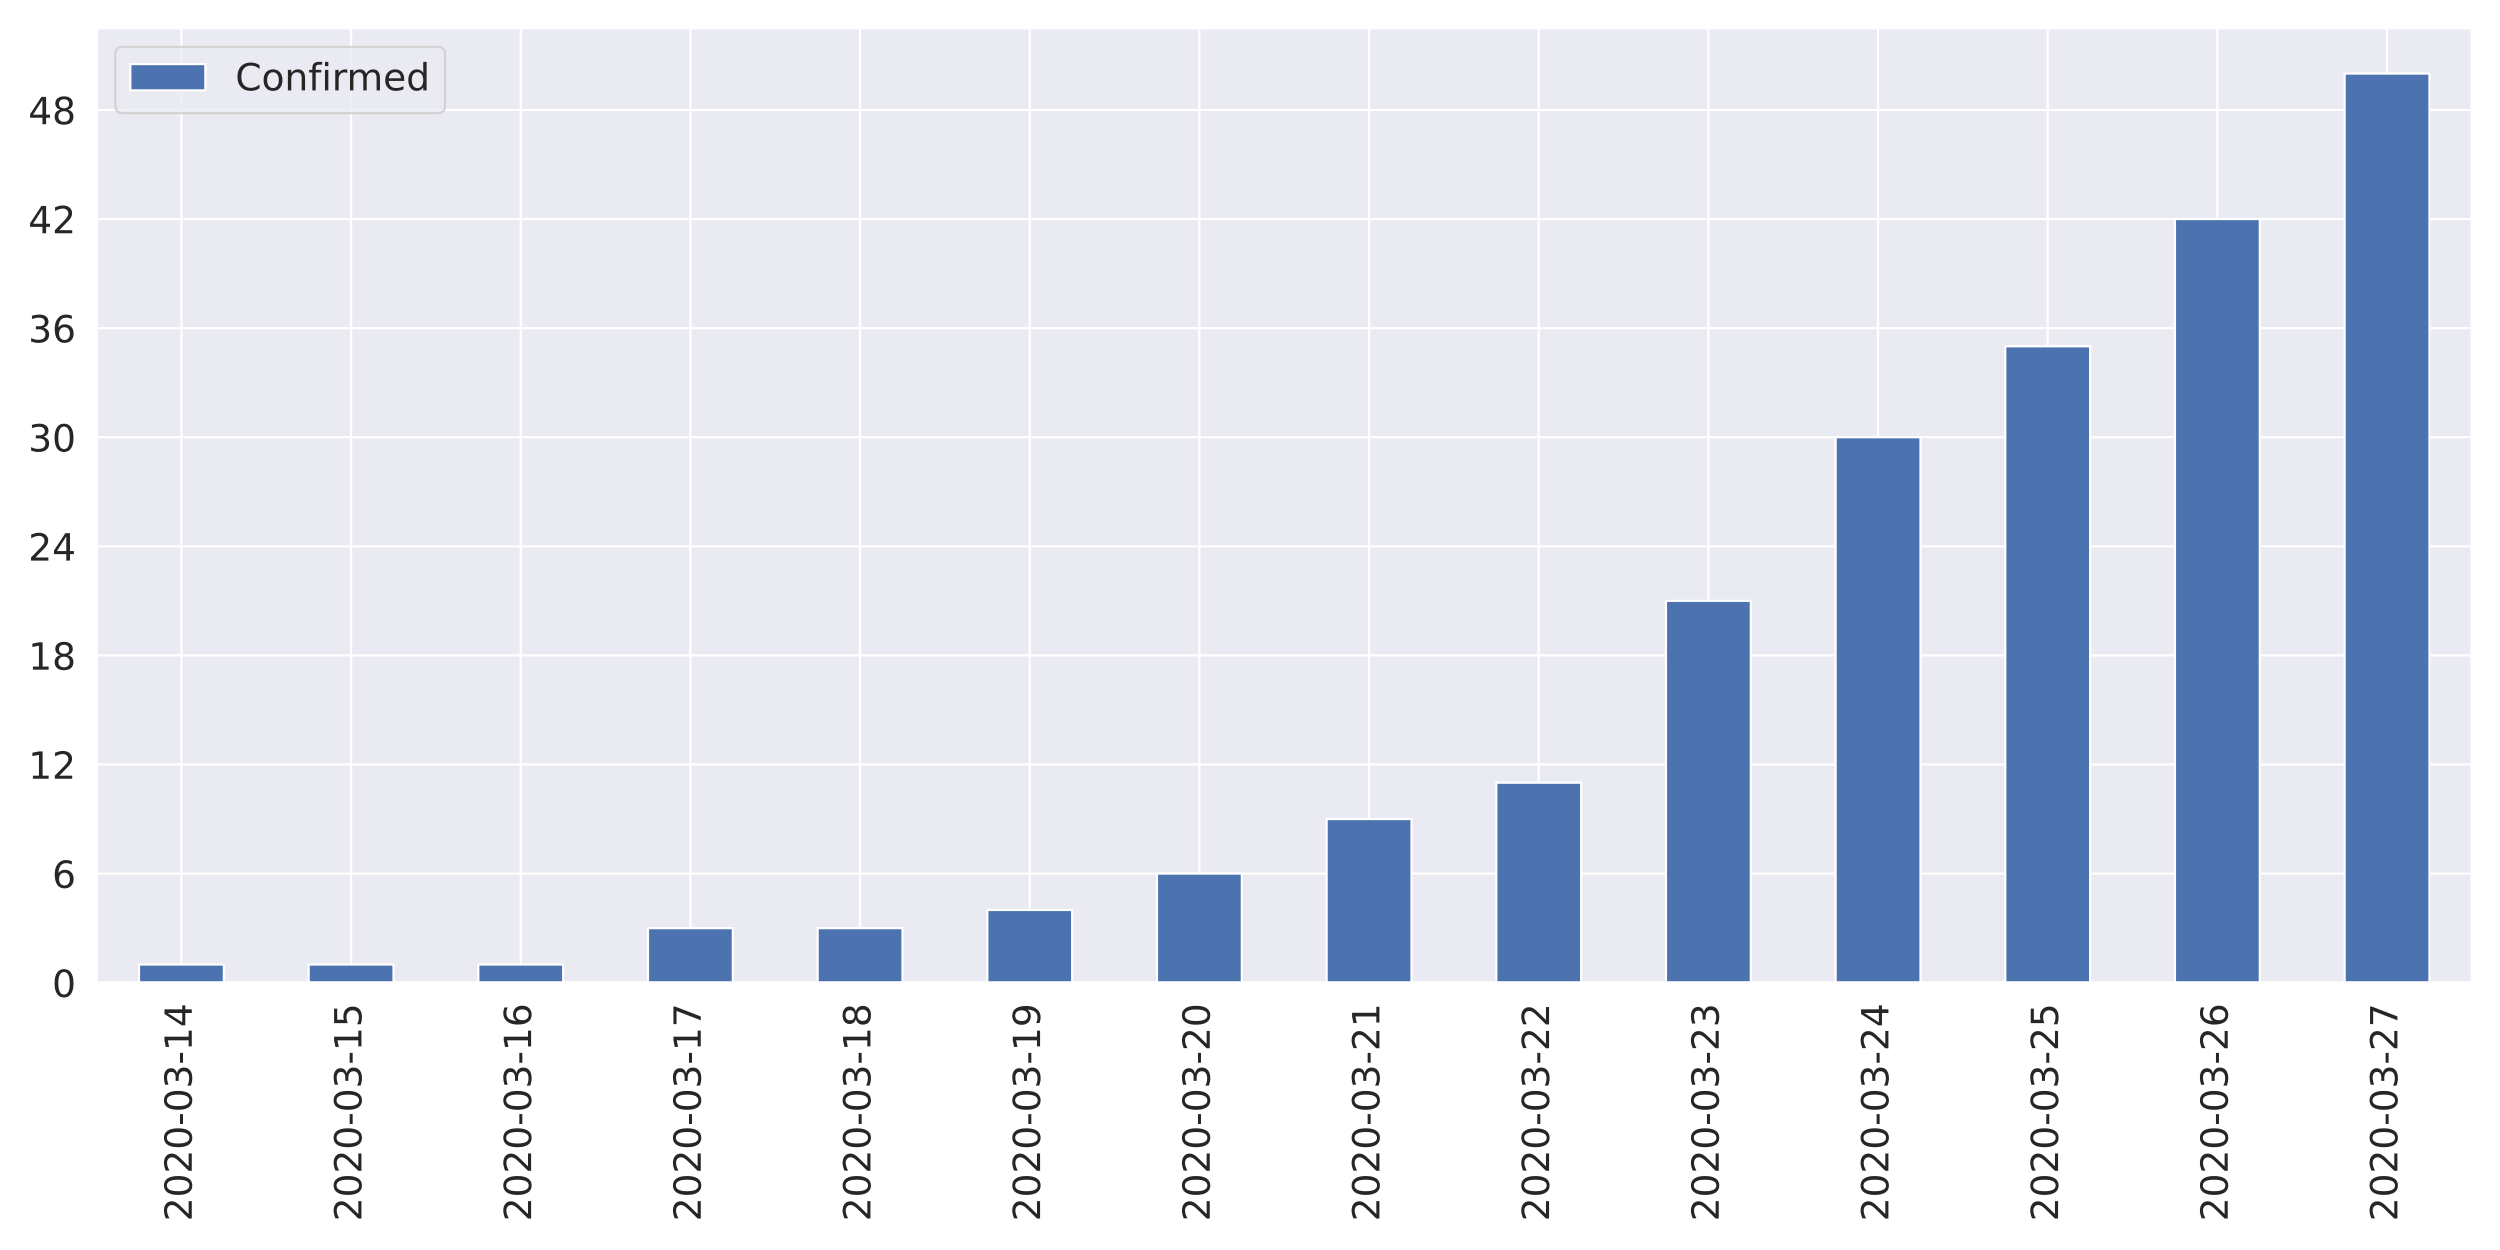
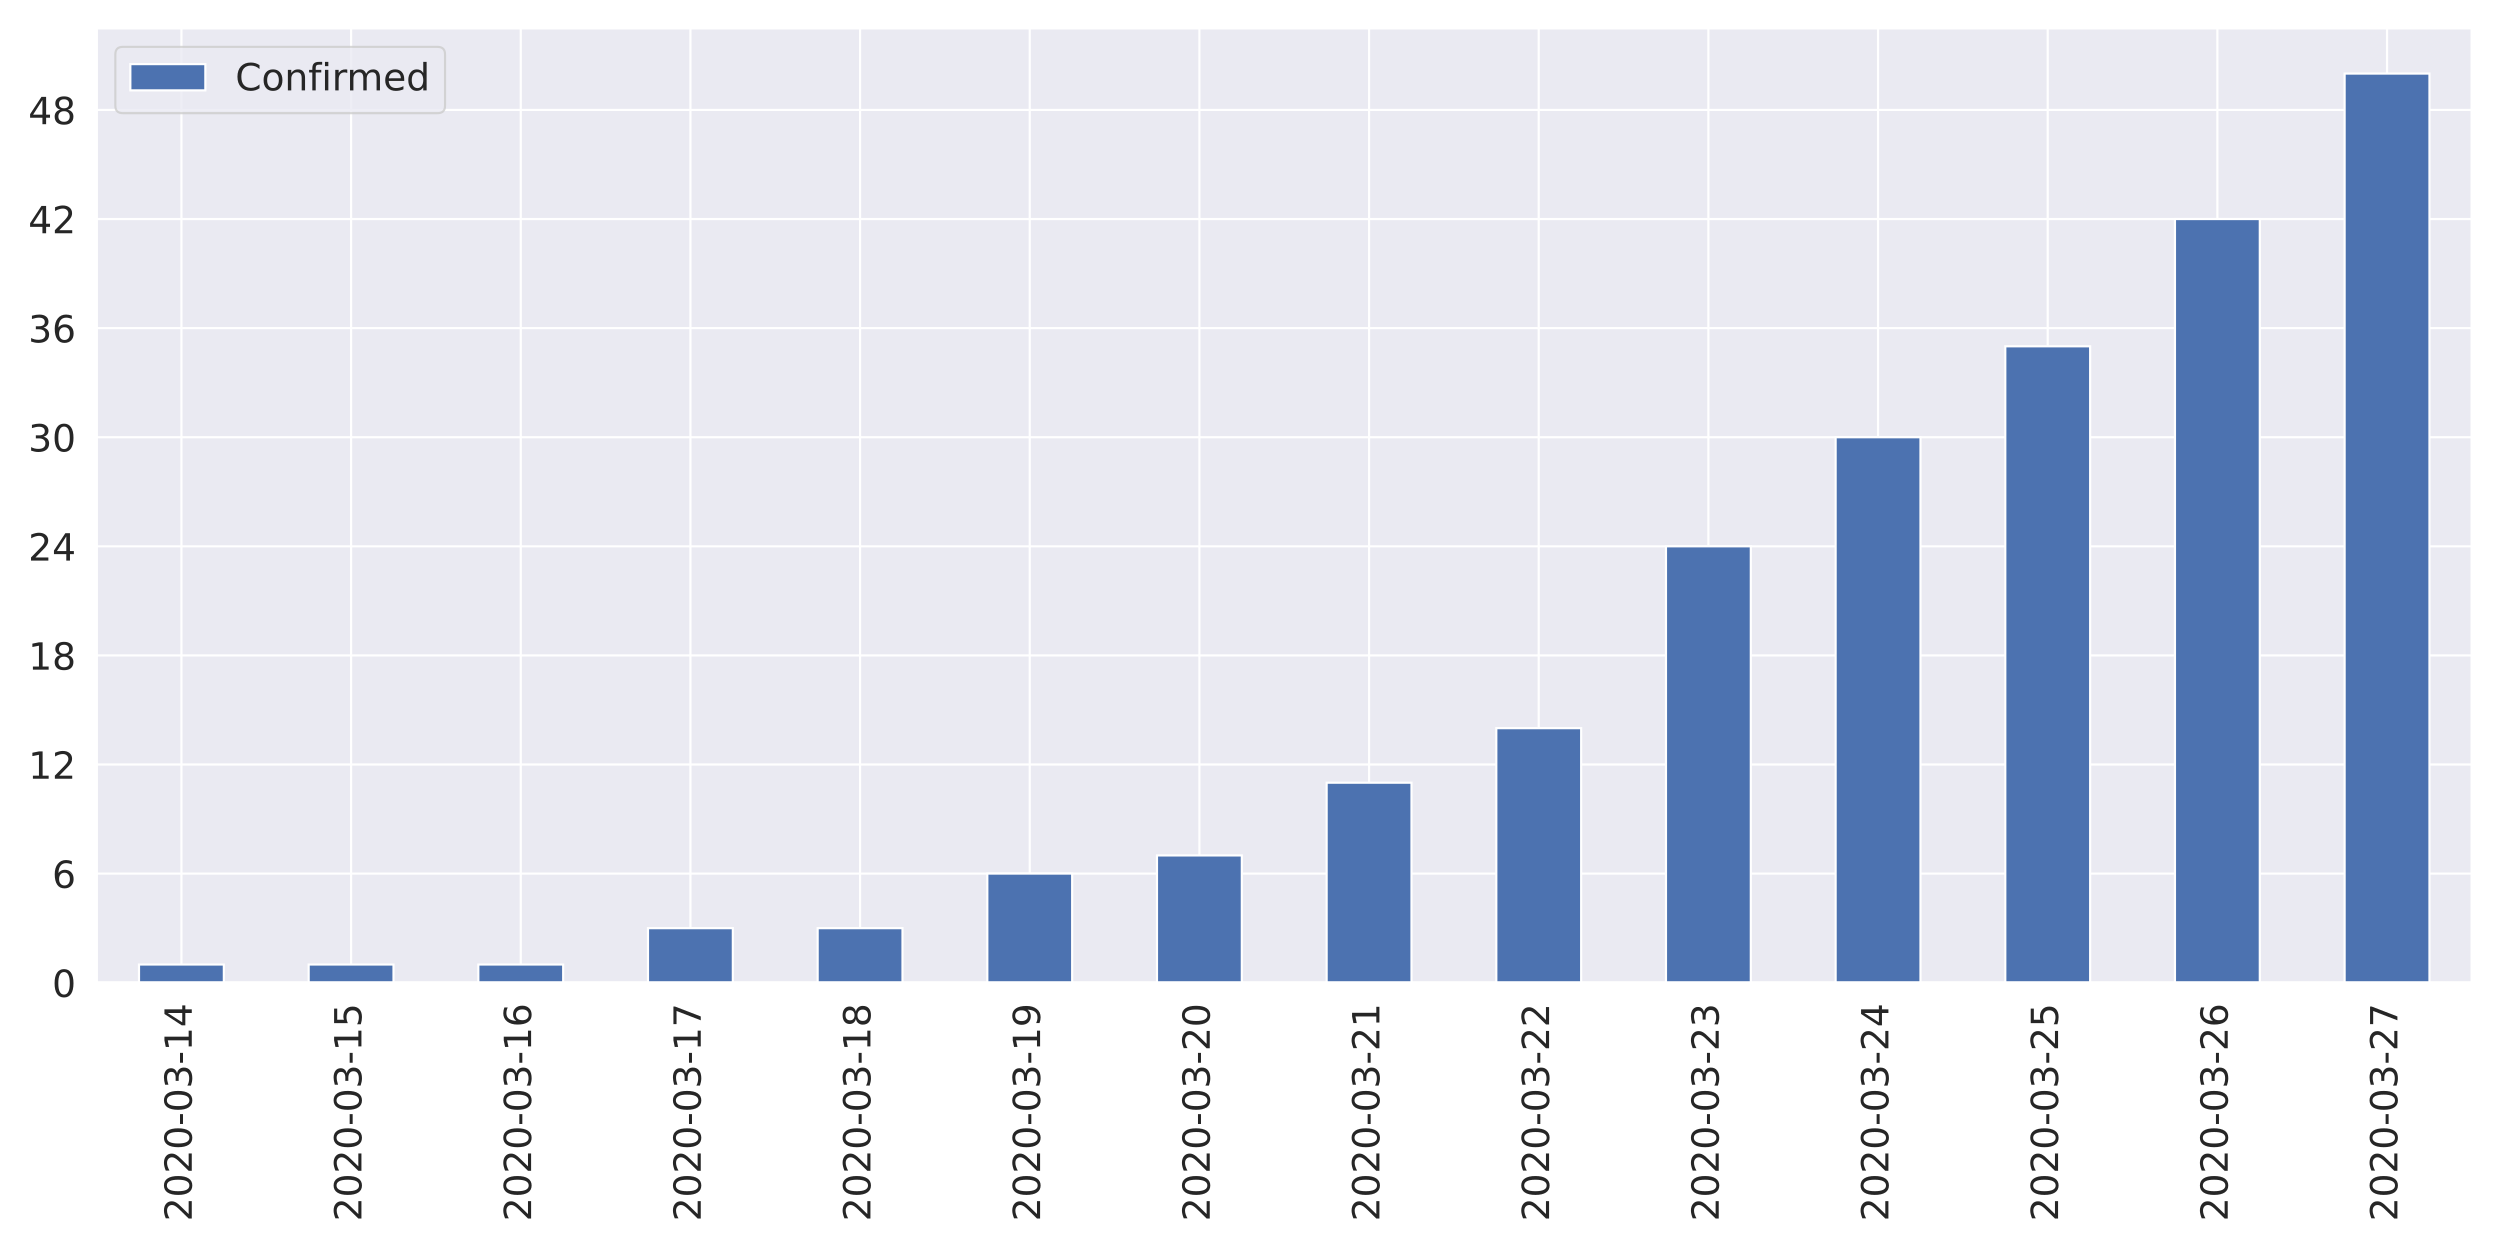
<svg xmlns="http://www.w3.org/2000/svg" xmlns:xlink="http://www.w3.org/1999/xlink" height="576pt" version="1.1" viewBox="0 0 1152 576" width="1152pt">
  <defs>
    <style type="text/css">
*{stroke-linecap:butt;stroke-linejoin:round;}
  </style>
  </defs>
  <g id="figure_1">
    <g id="patch_1">
      <path d="M 0 576  L 1152 576  L 1152 0  L 0 0  z " style="fill:#ffffff;" />
    </g>
    <g id="axes_1">
      <g id="patch_2">
        <path d="M 44.51 452.83  L 1139.04 452.83  L 1139.04 12.96  L 44.51 12.96  z " style="fill:#eaeaf2;" />
      </g>
      <g id="matplotlib.axis_1">
        <g id="xtick_1">
          <g id="line2d_1">
            <path clip-path="url(#p0f785cb7fe)" d="M 83.6 452.83  L 83.6 12.96  " style="fill:none;stroke:#ffffff;stroke-linecap:round;" />
          </g>
          <g id="text_1">
            <defs>
              <path d="M 19.188 8.297  L 53.609 8.297  L 53.609 0  L 7.328 0  L 7.328 8.297  Q 12.938 14.109 22.625 23.891  Q 32.328 33.688 34.812 36.531  Q 39.547 41.844 41.422 45.531  Q 43.312 49.219 43.312 52.781  Q 43.312 58.594 39.234 62.25  Q 35.156 65.922 28.609 65.922  Q 23.969 65.922 18.812 64.312  Q 13.672 62.703 7.812 59.422  L 7.812 69.391  Q 13.766 71.781 18.938 73  Q 24.125 74.219 28.422 74.219  Q 39.75 74.219 46.484 68.547  Q 53.219 62.891 53.219 53.422  Q 53.219 48.922 51.531 44.891  Q 49.859 40.875 45.406 35.406  Q 44.188 33.984 37.641 27.219  Q 31.109 20.453 19.188 8.297  z " id="DejaVuSans-50" />
              <path d="M 31.781 66.406  Q 24.172 66.406 20.328 58.906  Q 16.5 51.422 16.5 36.375  Q 16.5 21.391 20.328 13.891  Q 24.172 6.391 31.781 6.391  Q 39.453 6.391 43.281 13.891  Q 47.125 21.391 47.125 36.375  Q 47.125 51.422 43.281 58.906  Q 39.453 66.406 31.781 66.406  z M 31.781 74.219  Q 44.047 74.219 50.516 64.516  Q 56.984 54.828 56.984 36.375  Q 56.984 17.969 50.516 8.266  Q 44.047 -1.422 31.781 -1.422  Q 19.531 -1.422 13.062 8.266  Q 6.594 17.969 6.594 36.375  Q 6.594 54.828 13.062 64.516  Q 19.531 74.219 31.781 74.219  z " id="DejaVuSans-48" />
              <path d="M 4.891 31.391  L 31.203 31.391  L 31.203 23.391  L 4.891 23.391  z " id="DejaVuSans-45" />
              <path d="M 40.578 39.312  Q 47.656 37.797 51.625 33  Q 55.609 28.219 55.609 21.188  Q 55.609 10.406 48.188 4.484  Q 40.766 -1.422 27.094 -1.422  Q 22.516 -1.422 17.656 -0.516  Q 12.797 0.391 7.625 2.203  L 7.625 11.719  Q 11.719 9.328 16.594 8.109  Q 21.484 6.891 26.812 6.891  Q 36.078 6.891 40.938 10.547  Q 45.797 14.203 45.797 21.188  Q 45.797 27.641 41.281 31.266  Q 36.766 34.906 28.719 34.906  L 20.219 34.906  L 20.219 43.016  L 29.109 43.016  Q 36.375 43.016 40.234 45.922  Q 44.094 48.828 44.094 54.297  Q 44.094 59.906 40.109 62.906  Q 36.141 65.922 28.719 65.922  Q 24.656 65.922 20.016 65.031  Q 15.375 64.156 9.812 62.312  L 9.812 71.094  Q 15.438 72.656 20.344 73.438  Q 25.25 74.219 29.594 74.219  Q 40.828 74.219 47.359 69.109  Q 53.906 64.016 53.906 55.328  Q 53.906 49.266 50.438 45.094  Q 46.969 40.922 40.578 39.312  z " id="DejaVuSans-51" />
              <path d="M 12.406 8.297  L 28.516 8.297  L 28.516 63.922  L 10.984 60.406  L 10.984 69.391  L 28.422 72.906  L 38.281 72.906  L 38.281 8.297  L 54.391 8.297  L 54.391 0  L 12.406 0  z " id="DejaVuSans-49" />
              <path d="M 37.797 64.312  L 12.891 25.391  L 37.797 25.391  z M 35.203 72.906  L 47.609 72.906  L 47.609 25.391  L 58.016 25.391  L 58.016 17.188  L 47.609 17.188  L 47.609 0  L 37.797 0  L 37.797 17.188  L 4.891 17.188  L 4.891 26.703  z " id="DejaVuSans-52" />
            </defs>
            <g style="fill:#262626;" transform="translate(88.36856 562.7538)rotate(-90)scale(0.1728 -0.1728)">
              <use xlink:href="#DejaVuSans-50" />
              <use x="63.623" xlink:href="#DejaVuSans-48" />
              <use x="127.246" xlink:href="#DejaVuSans-50" />
              <use x="190.869" xlink:href="#DejaVuSans-48" />
              <use x="254.492" xlink:href="#DejaVuSans-45" />
              <use x="290.576" xlink:href="#DejaVuSans-48" />
              <use x="354.199" xlink:href="#DejaVuSans-51" />
              <use x="417.822" xlink:href="#DejaVuSans-45" />
              <use x="453.906" xlink:href="#DejaVuSans-49" />
              <use x="517.529" xlink:href="#DejaVuSans-52" />
            </g>
          </g>
        </g>
        <g id="xtick_2">
          <g id="line2d_2">
            <path clip-path="url(#p0f785cb7fe)" d="M 161.781 452.83  L 161.781 12.96  " style="fill:none;stroke:#ffffff;stroke-linecap:round;" />
          </g>
          <g id="text_2">
            <defs>
              <path d="M 10.797 72.906  L 49.516 72.906  L 49.516 64.594  L 19.828 64.594  L 19.828 46.734  Q 21.969 47.469 24.109 47.828  Q 26.266 48.188 28.422 48.188  Q 40.625 48.188 47.75 41.5  Q 54.891 34.812 54.891 23.391  Q 54.891 11.625 47.562 5.094  Q 40.234 -1.422 26.906 -1.422  Q 22.312 -1.422 17.547 -0.641  Q 12.797 0.141 7.719 1.703  L 7.719 11.625  Q 12.109 9.234 16.797 8.062  Q 21.484 6.891 26.703 6.891  Q 35.156 6.891 40.078 11.328  Q 45.016 15.766 45.016 23.391  Q 45.016 31 40.078 35.438  Q 35.156 39.891 26.703 39.891  Q 22.75 39.891 18.812 39.016  Q 14.891 38.141 10.797 36.281  z " id="DejaVuSans-53" />
            </defs>
            <g style="fill:#262626;" transform="translate(166.5493 562.7538)rotate(-90)scale(0.1728 -0.1728)">
              <use xlink:href="#DejaVuSans-50" />
              <use x="63.623" xlink:href="#DejaVuSans-48" />
              <use x="127.246" xlink:href="#DejaVuSans-50" />
              <use x="190.869" xlink:href="#DejaVuSans-48" />
              <use x="254.492" xlink:href="#DejaVuSans-45" />
              <use x="290.576" xlink:href="#DejaVuSans-48" />
              <use x="354.199" xlink:href="#DejaVuSans-51" />
              <use x="417.822" xlink:href="#DejaVuSans-45" />
              <use x="453.906" xlink:href="#DejaVuSans-49" />
              <use x="517.529" xlink:href="#DejaVuSans-53" />
            </g>
          </g>
        </g>
        <g id="xtick_3">
          <g id="line2d_3">
            <path clip-path="url(#p0f785cb7fe)" d="M 239.962 452.83  L 239.962 12.96  " style="fill:none;stroke:#ffffff;stroke-linecap:round;" />
          </g>
          <g id="text_3">
            <defs>
              <path d="M 33.016 40.375  Q 26.375 40.375 22.484 35.828  Q 18.609 31.297 18.609 23.391  Q 18.609 15.531 22.484 10.953  Q 26.375 6.391 33.016 6.391  Q 39.656 6.391 43.531 10.953  Q 47.406 15.531 47.406 23.391  Q 47.406 31.297 43.531 35.828  Q 39.656 40.375 33.016 40.375  z M 52.594 71.297  L 52.594 62.312  Q 48.875 64.062 45.094 64.984  Q 41.312 65.922 37.594 65.922  Q 27.828 65.922 22.672 59.328  Q 17.531 52.734 16.797 39.406  Q 19.672 43.656 24.016 45.922  Q 28.375 48.188 33.594 48.188  Q 44.578 48.188 50.953 41.516  Q 57.328 34.859 57.328 23.391  Q 57.328 12.156 50.688 5.359  Q 44.047 -1.422 33.016 -1.422  Q 20.359 -1.422 13.672 8.266  Q 6.984 17.969 6.984 36.375  Q 6.984 53.656 15.188 63.938  Q 23.391 74.219 37.203 74.219  Q 40.922 74.219 44.703 73.484  Q 48.484 72.75 52.594 71.297  z " id="DejaVuSans-54" />
            </defs>
            <g style="fill:#262626;" transform="translate(244.73 562.7538)rotate(-90)scale(0.1728 -0.1728)">
              <use xlink:href="#DejaVuSans-50" />
              <use x="63.623" xlink:href="#DejaVuSans-48" />
              <use x="127.246" xlink:href="#DejaVuSans-50" />
              <use x="190.869" xlink:href="#DejaVuSans-48" />
              <use x="254.492" xlink:href="#DejaVuSans-45" />
              <use x="290.576" xlink:href="#DejaVuSans-48" />
              <use x="354.199" xlink:href="#DejaVuSans-51" />
              <use x="417.822" xlink:href="#DejaVuSans-45" />
              <use x="453.906" xlink:href="#DejaVuSans-49" />
              <use x="517.529" xlink:href="#DejaVuSans-54" />
            </g>
          </g>
        </g>
        <g id="xtick_4">
          <g id="line2d_4">
            <path clip-path="url(#p0f785cb7fe)" d="M 318.142 452.83  L 318.142 12.96  " style="fill:none;stroke:#ffffff;stroke-linecap:round;" />
          </g>
          <g id="text_4">
            <defs>
              <path d="M 8.203 72.906  L 55.078 72.906  L 55.078 68.703  L 28.609 0  L 18.312 0  L 43.219 64.594  L 8.203 64.594  z " id="DejaVuSans-55" />
            </defs>
            <g style="fill:#262626;" transform="translate(322.9107 562.7538)rotate(-90)scale(0.1728 -0.1728)">
              <use xlink:href="#DejaVuSans-50" />
              <use x="63.623" xlink:href="#DejaVuSans-48" />
              <use x="127.246" xlink:href="#DejaVuSans-50" />
              <use x="190.869" xlink:href="#DejaVuSans-48" />
              <use x="254.492" xlink:href="#DejaVuSans-45" />
              <use x="290.576" xlink:href="#DejaVuSans-48" />
              <use x="354.199" xlink:href="#DejaVuSans-51" />
              <use x="417.822" xlink:href="#DejaVuSans-45" />
              <use x="453.906" xlink:href="#DejaVuSans-49" />
              <use x="517.529" xlink:href="#DejaVuSans-55" />
            </g>
          </g>
        </g>
        <g id="xtick_5">
          <g id="line2d_5">
            <path clip-path="url(#p0f785cb7fe)" d="M 396.323 452.83  L 396.323 12.96  " style="fill:none;stroke:#ffffff;stroke-linecap:round;" />
          </g>
          <g id="text_5">
            <defs>
              <path d="M 31.781 34.625  Q 24.75 34.625 20.719 30.859  Q 16.703 27.094 16.703 20.516  Q 16.703 13.922 20.719 10.156  Q 24.75 6.391 31.781 6.391  Q 38.812 6.391 42.859 10.172  Q 46.922 13.969 46.922 20.516  Q 46.922 27.094 42.891 30.859  Q 38.875 34.625 31.781 34.625  z M 21.922 38.812  Q 15.578 40.375 12.031 44.719  Q 8.5 49.078 8.5 55.328  Q 8.5 64.062 14.719 69.141  Q 20.953 74.219 31.781 74.219  Q 42.672 74.219 48.875 69.141  Q 55.078 64.062 55.078 55.328  Q 55.078 49.078 51.531 44.719  Q 48 40.375 41.703 38.812  Q 48.828 37.156 52.797 32.312  Q 56.781 27.484 56.781 20.516  Q 56.781 9.906 50.312 4.234  Q 43.844 -1.422 31.781 -1.422  Q 19.734 -1.422 13.25 4.234  Q 6.781 9.906 6.781 20.516  Q 6.781 27.484 10.781 32.312  Q 14.797 37.156 21.922 38.812  z M 18.312 54.391  Q 18.312 48.734 21.844 45.562  Q 25.391 42.391 31.781 42.391  Q 38.141 42.391 41.719 45.562  Q 45.312 48.734 45.312 54.391  Q 45.312 60.062 41.719 63.234  Q 38.141 66.406 31.781 66.406  Q 25.391 66.406 21.844 63.234  Q 18.312 60.062 18.312 54.391  z " id="DejaVuSans-56" />
            </defs>
            <g style="fill:#262626;" transform="translate(401.0914 562.7538)rotate(-90)scale(0.1728 -0.1728)">
              <use xlink:href="#DejaVuSans-50" />
              <use x="63.623" xlink:href="#DejaVuSans-48" />
              <use x="127.246" xlink:href="#DejaVuSans-50" />
              <use x="190.869" xlink:href="#DejaVuSans-48" />
              <use x="254.492" xlink:href="#DejaVuSans-45" />
              <use x="290.576" xlink:href="#DejaVuSans-48" />
              <use x="354.199" xlink:href="#DejaVuSans-51" />
              <use x="417.822" xlink:href="#DejaVuSans-45" />
              <use x="453.906" xlink:href="#DejaVuSans-49" />
              <use x="517.529" xlink:href="#DejaVuSans-56" />
            </g>
          </g>
        </g>
        <g id="xtick_6">
          <g id="line2d_6">
            <path clip-path="url(#p0f785cb7fe)" d="M 474.504 452.83  L 474.504 12.96  " style="fill:none;stroke:#ffffff;stroke-linecap:round;" />
          </g>
          <g id="text_6">
            <defs>
              <path d="M 10.984 1.516  L 10.984 10.5  Q 14.703 8.734 18.5 7.812  Q 22.312 6.891 25.984 6.891  Q 35.75 6.891 40.891 13.453  Q 46.047 20.016 46.781 33.406  Q 43.953 29.203 39.594 26.953  Q 35.25 24.703 29.984 24.703  Q 19.047 24.703 12.672 31.312  Q 6.297 37.938 6.297 49.422  Q 6.297 60.641 12.938 67.422  Q 19.578 74.219 30.609 74.219  Q 43.266 74.219 49.922 64.516  Q 56.594 54.828 56.594 36.375  Q 56.594 19.141 48.406 8.859  Q 40.234 -1.422 26.422 -1.422  Q 22.703 -1.422 18.891 -0.688  Q 15.094 0.047 10.984 1.516  z M 30.609 32.422  Q 37.25 32.422 41.125 36.953  Q 45.016 41.5 45.016 49.422  Q 45.016 57.281 41.125 61.844  Q 37.25 66.406 30.609 66.406  Q 23.969 66.406 20.094 61.844  Q 16.219 57.281 16.219 49.422  Q 16.219 41.5 20.094 36.953  Q 23.969 32.422 30.609 32.422  z " id="DejaVuSans-57" />
            </defs>
            <g style="fill:#262626;" transform="translate(479.2721 562.7538)rotate(-90)scale(0.1728 -0.1728)">
              <use xlink:href="#DejaVuSans-50" />
              <use x="63.623" xlink:href="#DejaVuSans-48" />
              <use x="127.246" xlink:href="#DejaVuSans-50" />
              <use x="190.869" xlink:href="#DejaVuSans-48" />
              <use x="254.492" xlink:href="#DejaVuSans-45" />
              <use x="290.576" xlink:href="#DejaVuSans-48" />
              <use x="354.199" xlink:href="#DejaVuSans-51" />
              <use x="417.822" xlink:href="#DejaVuSans-45" />
              <use x="453.906" xlink:href="#DejaVuSans-49" />
              <use x="517.529" xlink:href="#DejaVuSans-57" />
            </g>
          </g>
        </g>
        <g id="xtick_7">
          <g id="line2d_7">
            <path clip-path="url(#p0f785cb7fe)" d="M 552.685 452.83  L 552.685 12.96  " style="fill:none;stroke:#ffffff;stroke-linecap:round;" />
          </g>
          <g id="text_7">
            <g style="fill:#262626;" transform="translate(557.4528 562.7538)rotate(-90)scale(0.1728 -0.1728)">
              <use xlink:href="#DejaVuSans-50" />
              <use x="63.623" xlink:href="#DejaVuSans-48" />
              <use x="127.246" xlink:href="#DejaVuSans-50" />
              <use x="190.869" xlink:href="#DejaVuSans-48" />
              <use x="254.492" xlink:href="#DejaVuSans-45" />
              <use x="290.576" xlink:href="#DejaVuSans-48" />
              <use x="354.199" xlink:href="#DejaVuSans-51" />
              <use x="417.822" xlink:href="#DejaVuSans-45" />
              <use x="453.906" xlink:href="#DejaVuSans-50" />
              <use x="517.529" xlink:href="#DejaVuSans-48" />
            </g>
          </g>
        </g>
        <g id="xtick_8">
          <g id="line2d_8">
            <path clip-path="url(#p0f785cb7fe)" d="M 630.865 452.83  L 630.865 12.96  " style="fill:none;stroke:#ffffff;stroke-linecap:round;" />
          </g>
          <g id="text_8">
            <g style="fill:#262626;" transform="translate(635.6336 562.7538)rotate(-90)scale(0.1728 -0.1728)">
              <use xlink:href="#DejaVuSans-50" />
              <use x="63.623" xlink:href="#DejaVuSans-48" />
              <use x="127.246" xlink:href="#DejaVuSans-50" />
              <use x="190.869" xlink:href="#DejaVuSans-48" />
              <use x="254.492" xlink:href="#DejaVuSans-45" />
              <use x="290.576" xlink:href="#DejaVuSans-48" />
              <use x="354.199" xlink:href="#DejaVuSans-51" />
              <use x="417.822" xlink:href="#DejaVuSans-45" />
              <use x="453.906" xlink:href="#DejaVuSans-50" />
              <use x="517.529" xlink:href="#DejaVuSans-49" />
            </g>
          </g>
        </g>
        <g id="xtick_9">
          <g id="line2d_9">
            <path clip-path="url(#p0f785cb7fe)" d="M 709.046 452.83  L 709.046 12.96  " style="fill:none;stroke:#ffffff;stroke-linecap:round;" />
          </g>
          <g id="text_9">
            <g style="fill:#262626;" transform="translate(713.8143 562.7538)rotate(-90)scale(0.1728 -0.1728)">
              <use xlink:href="#DejaVuSans-50" />
              <use x="63.623" xlink:href="#DejaVuSans-48" />
              <use x="127.246" xlink:href="#DejaVuSans-50" />
              <use x="190.869" xlink:href="#DejaVuSans-48" />
              <use x="254.492" xlink:href="#DejaVuSans-45" />
              <use x="290.576" xlink:href="#DejaVuSans-48" />
              <use x="354.199" xlink:href="#DejaVuSans-51" />
              <use x="417.822" xlink:href="#DejaVuSans-45" />
              <use x="453.906" xlink:href="#DejaVuSans-50" />
              <use x="517.529" xlink:href="#DejaVuSans-50" />
            </g>
          </g>
        </g>
        <g id="xtick_10">
          <g id="line2d_10">
            <path clip-path="url(#p0f785cb7fe)" d="M 787.227 452.83  L 787.227 12.96  " style="fill:none;stroke:#ffffff;stroke-linecap:round;" />
          </g>
          <g id="text_10">
            <g style="fill:#262626;" transform="translate(791.995 562.7538)rotate(-90)scale(0.1728 -0.1728)">
              <use xlink:href="#DejaVuSans-50" />
              <use x="63.623" xlink:href="#DejaVuSans-48" />
              <use x="127.246" xlink:href="#DejaVuSans-50" />
              <use x="190.869" xlink:href="#DejaVuSans-48" />
              <use x="254.492" xlink:href="#DejaVuSans-45" />
              <use x="290.576" xlink:href="#DejaVuSans-48" />
              <use x="354.199" xlink:href="#DejaVuSans-51" />
              <use x="417.822" xlink:href="#DejaVuSans-45" />
              <use x="453.906" xlink:href="#DejaVuSans-50" />
              <use x="517.529" xlink:href="#DejaVuSans-51" />
            </g>
          </g>
        </g>
        <g id="xtick_11">
          <g id="line2d_11">
            <path clip-path="url(#p0f785cb7fe)" d="M 865.408 452.83  L 865.408 12.96  " style="fill:none;stroke:#ffffff;stroke-linecap:round;" />
          </g>
          <g id="text_11">
            <g style="fill:#262626;" transform="translate(870.1757 562.7538)rotate(-90)scale(0.1728 -0.1728)">
              <use xlink:href="#DejaVuSans-50" />
              <use x="63.623" xlink:href="#DejaVuSans-48" />
              <use x="127.246" xlink:href="#DejaVuSans-50" />
              <use x="190.869" xlink:href="#DejaVuSans-48" />
              <use x="254.492" xlink:href="#DejaVuSans-45" />
              <use x="290.576" xlink:href="#DejaVuSans-48" />
              <use x="354.199" xlink:href="#DejaVuSans-51" />
              <use x="417.822" xlink:href="#DejaVuSans-45" />
              <use x="453.906" xlink:href="#DejaVuSans-50" />
              <use x="517.529" xlink:href="#DejaVuSans-52" />
            </g>
          </g>
        </g>
        <g id="xtick_12">
          <g id="line2d_12">
            <path clip-path="url(#p0f785cb7fe)" d="M 943.588 452.83  L 943.588 12.96  " style="fill:none;stroke:#ffffff;stroke-linecap:round;" />
          </g>
          <g id="text_12">
            <g style="fill:#262626;" transform="translate(948.3564 562.7538)rotate(-90)scale(0.1728 -0.1728)">
              <use xlink:href="#DejaVuSans-50" />
              <use x="63.623" xlink:href="#DejaVuSans-48" />
              <use x="127.246" xlink:href="#DejaVuSans-50" />
              <use x="190.869" xlink:href="#DejaVuSans-48" />
              <use x="254.492" xlink:href="#DejaVuSans-45" />
              <use x="290.576" xlink:href="#DejaVuSans-48" />
              <use x="354.199" xlink:href="#DejaVuSans-51" />
              <use x="417.822" xlink:href="#DejaVuSans-45" />
              <use x="453.906" xlink:href="#DejaVuSans-50" />
              <use x="517.529" xlink:href="#DejaVuSans-53" />
            </g>
          </g>
        </g>
        <g id="xtick_13">
          <g id="line2d_13">
            <path clip-path="url(#p0f785cb7fe)" d="M 1021.769 452.83  L 1021.769 12.96  " style="fill:none;stroke:#ffffff;stroke-linecap:round;" />
          </g>
          <g id="text_13">
            <g style="fill:#262626;" transform="translate(1026.537 562.7538)rotate(-90)scale(0.1728 -0.1728)">
              <use xlink:href="#DejaVuSans-50" />
              <use x="63.623" xlink:href="#DejaVuSans-48" />
              <use x="127.246" xlink:href="#DejaVuSans-50" />
              <use x="190.869" xlink:href="#DejaVuSans-48" />
              <use x="254.492" xlink:href="#DejaVuSans-45" />
              <use x="290.576" xlink:href="#DejaVuSans-48" />
              <use x="354.199" xlink:href="#DejaVuSans-51" />
              <use x="417.822" xlink:href="#DejaVuSans-45" />
              <use x="453.906" xlink:href="#DejaVuSans-50" />
              <use x="517.529" xlink:href="#DejaVuSans-54" />
            </g>
          </g>
        </g>
        <g id="xtick_14">
          <g id="line2d_14">
            <path clip-path="url(#p0f785cb7fe)" d="M 1099.95 452.83  L 1099.95 12.96  " style="fill:none;stroke:#ffffff;stroke-linecap:round;" />
          </g>
          <g id="text_14">
            <g style="fill:#262626;" transform="translate(1104.718 562.7538)rotate(-90)scale(0.1728 -0.1728)">
              <use xlink:href="#DejaVuSans-50" />
              <use x="63.623" xlink:href="#DejaVuSans-48" />
              <use x="127.246" xlink:href="#DejaVuSans-50" />
              <use x="190.869" xlink:href="#DejaVuSans-48" />
              <use x="254.492" xlink:href="#DejaVuSans-45" />
              <use x="290.576" xlink:href="#DejaVuSans-48" />
              <use x="354.199" xlink:href="#DejaVuSans-51" />
              <use x="417.822" xlink:href="#DejaVuSans-45" />
              <use x="453.906" xlink:href="#DejaVuSans-50" />
              <use x="517.529" xlink:href="#DejaVuSans-55" />
            </g>
          </g>
        </g>
      </g>
      <g id="matplotlib.axis_2">
        <g id="ytick_1">
          <g id="line2d_15">
            <path clip-path="url(#p0f785cb7fe)" d="M 44.51 452.83  L 1139.04 452.83  " style="fill:none;stroke:#ffffff;stroke-linecap:round;" />
          </g>
          <g id="text_15">
            <g style="fill:#262626;" transform="translate(24.0156 459.3951)scale(0.1728 -0.1728)">
              <use xlink:href="#DejaVuSans-48" />
            </g>
          </g>
        </g>
        <g id="ytick_2">
          <g id="line2d_16">
            <path clip-path="url(#p0f785cb7fe)" d="M 44.51 402.559  L 1139.04 402.559  " style="fill:none;stroke:#ffffff;stroke-linecap:round;" />
          </g>
          <g id="text_16">
            <g style="fill:#262626;" transform="translate(24.0156 409.1242)scale(0.1728 -0.1728)">
              <use xlink:href="#DejaVuSans-54" />
            </g>
          </g>
        </g>
        <g id="ytick_3">
          <g id="line2d_17">
            <path clip-path="url(#p0f785cb7fe)" d="M 44.51 352.288  L 1139.04 352.288  " style="fill:none;stroke:#ffffff;stroke-linecap:round;" />
          </g>
          <g id="text_17">
            <g style="fill:#262626;" transform="translate(13.0212 358.8533)scale(0.1728 -0.1728)">
              <use xlink:href="#DejaVuSans-49" />
              <use x="63.623" xlink:href="#DejaVuSans-50" />
            </g>
          </g>
        </g>
        <g id="ytick_4">
          <g id="line2d_18">
            <path clip-path="url(#p0f785cb7fe)" d="M 44.51 302.017  L 1139.04 302.017  " style="fill:none;stroke:#ffffff;stroke-linecap:round;" />
          </g>
          <g id="text_18">
            <g style="fill:#262626;" transform="translate(13.0212 308.5825)scale(0.1728 -0.1728)">
              <use xlink:href="#DejaVuSans-49" />
              <use x="63.623" xlink:href="#DejaVuSans-56" />
            </g>
          </g>
        </g>
        <g id="ytick_5">
          <g id="line2d_19">
            <path clip-path="url(#p0f785cb7fe)" d="M 44.51 251.747  L 1139.04 251.747  " style="fill:none;stroke:#ffffff;stroke-linecap:round;" />
          </g>
          <g id="text_19">
            <g style="fill:#262626;" transform="translate(13.0212 258.3116)scale(0.1728 -0.1728)">
              <use xlink:href="#DejaVuSans-50" />
              <use x="63.623" xlink:href="#DejaVuSans-52" />
            </g>
          </g>
        </g>
        <g id="ytick_6">
          <g id="line2d_20">
            <path clip-path="url(#p0f785cb7fe)" d="M 44.51 201.476  L 1139.04 201.476  " style="fill:none;stroke:#ffffff;stroke-linecap:round;" />
          </g>
          <g id="text_20">
            <g style="fill:#262626;" transform="translate(13.0212 208.0408)scale(0.1728 -0.1728)">
              <use xlink:href="#DejaVuSans-51" />
              <use x="63.623" xlink:href="#DejaVuSans-48" />
            </g>
          </g>
        </g>
        <g id="ytick_7">
          <g id="line2d_21">
            <path clip-path="url(#p0f785cb7fe)" d="M 44.51 151.205  L 1139.04 151.205  " style="fill:none;stroke:#ffffff;stroke-linecap:round;" />
          </g>
          <g id="text_21">
            <g style="fill:#262626;" transform="translate(13.0212 157.7699)scale(0.1728 -0.1728)">
              <use xlink:href="#DejaVuSans-51" />
              <use x="63.623" xlink:href="#DejaVuSans-54" />
            </g>
          </g>
        </g>
        <g id="ytick_8">
          <g id="line2d_22">
            <path clip-path="url(#p0f785cb7fe)" d="M 44.51 100.934  L 1139.04 100.934  " style="fill:none;stroke:#ffffff;stroke-linecap:round;" />
          </g>
          <g id="text_22">
            <g style="fill:#262626;" transform="translate(13.0212 107.499)scale(0.1728 -0.1728)">
              <use xlink:href="#DejaVuSans-52" />
              <use x="63.623" xlink:href="#DejaVuSans-50" />
            </g>
          </g>
        </g>
        <g id="ytick_9">
          <g id="line2d_23">
            <path clip-path="url(#p0f785cb7fe)" d="M 44.51 50.663  L 1139.04 50.663  " style="fill:none;stroke:#ffffff;stroke-linecap:round;" />
          </g>
          <g id="text_23">
            <g style="fill:#262626;" transform="translate(13.0212 57.22819)scale(0.1728 -0.1728)">
              <use xlink:href="#DejaVuSans-52" />
              <use x="63.623" xlink:href="#DejaVuSans-56" />
            </g>
          </g>
        </g>
      </g>
      <g id="patch_3">
        <path clip-path="url(#p0f785cb7fe)" d="M 64.055 452.83  L 103.146 452.83  L 103.146 444.452  L 64.055 444.452  z " style="fill:#4c72b0;stroke:#ffffff;stroke-linejoin:miter;" />
      </g>
      <g id="patch_4">
        <path clip-path="url(#p0f785cb7fe)" d="M 142.236 452.83  L 181.326 452.83  L 181.326 444.452  L 142.236 444.452  z " style="fill:#4c72b0;stroke:#ffffff;stroke-linejoin:miter;" />
      </g>
      <g id="patch_5">
        <path clip-path="url(#p0f785cb7fe)" d="M 220.417 452.83  L 259.507 452.83  L 259.507 444.452  L 220.417 444.452  z " style="fill:#4c72b0;stroke:#ffffff;stroke-linejoin:miter;" />
      </g>
      <g id="patch_6">
        <path clip-path="url(#p0f785cb7fe)" d="M 298.597 452.83  L 337.688 452.83  L 337.688 427.695  L 298.597 427.695  z " style="fill:#4c72b0;stroke:#ffffff;stroke-linejoin:miter;" />
      </g>
      <g id="patch_7">
        <path clip-path="url(#p0f785cb7fe)" d="M 376.778 452.83  L 415.868 452.83  L 415.868 427.695  L 376.778 427.695  z " style="fill:#4c72b0;stroke:#ffffff;stroke-linejoin:miter;" />
      </g>
      <g id="patch_8">
-         <path clip-path="url(#p0f785cb7fe)" d="M 454.959 452.83  L 494.049 452.83  L 494.049 419.316  L 454.959 419.316  z " style="fill:#4c72b0;stroke:#ffffff;stroke-linejoin:miter;" />
+         <path clip-path="url(#p0f785cb7fe)" d="M 454.959 452.83  L 494.049 452.83  L 494.049 402.559  L 454.959 402.559  z " style="fill:#4c72b0;stroke:#ffffff;stroke-linejoin:miter;" />
      </g>
      <g id="patch_9">
-         <path clip-path="url(#p0f785cb7fe)" d="M 533.139 452.83  L 572.23 452.83  L 572.23 402.559  L 533.139 402.559  z " style="fill:#4c72b0;stroke:#ffffff;stroke-linejoin:miter;" />
+         <path clip-path="url(#p0f785cb7fe)" d="M 533.139 452.83  L 572.23 452.83  L 572.23 394.181  L 533.139 394.181  z " style="fill:#4c72b0;stroke:#ffffff;stroke-linejoin:miter;" />
      </g>
      <g id="patch_10">
-         <path clip-path="url(#p0f785cb7fe)" d="M 611.32 452.83  L 650.411 452.83  L 650.411 377.424  L 611.32 377.424  z " style="fill:#4c72b0;stroke:#ffffff;stroke-linejoin:miter;" />
+         <path clip-path="url(#p0f785cb7fe)" d="M 611.32 452.83  L 650.411 452.83  L 650.411 360.667  L 611.32 360.667  z " style="fill:#4c72b0;stroke:#ffffff;stroke-linejoin:miter;" />
      </g>
      <g id="patch_11">
-         <path clip-path="url(#p0f785cb7fe)" d="M 689.501 452.83  L 728.591 452.83  L 728.591 360.667  L 689.501 360.667  z " style="fill:#4c72b0;stroke:#ffffff;stroke-linejoin:miter;" />
+         <path clip-path="url(#p0f785cb7fe)" d="M 689.501 452.83  L 728.591 452.83  L 728.591 335.531  L 689.501 335.531  z " style="fill:#4c72b0;stroke:#ffffff;stroke-linejoin:miter;" />
      </g>
      <g id="patch_12">
-         <path clip-path="url(#p0f785cb7fe)" d="M 767.682 452.83  L 806.772 452.83  L 806.772 276.882  L 767.682 276.882  z " style="fill:#4c72b0;stroke:#ffffff;stroke-linejoin:miter;" />
+         <path clip-path="url(#p0f785cb7fe)" d="M 767.682 452.83  L 806.772 452.83  L 806.772 251.747  L 767.682 251.747  z " style="fill:#4c72b0;stroke:#ffffff;stroke-linejoin:miter;" />
      </g>
      <g id="patch_13">
        <path clip-path="url(#p0f785cb7fe)" d="M 845.862 452.83  L 884.953 452.83  L 884.953 201.476  L 845.862 201.476  z " style="fill:#4c72b0;stroke:#ffffff;stroke-linejoin:miter;" />
      </g>
      <g id="patch_14">
        <path clip-path="url(#p0f785cb7fe)" d="M 924.043 452.83  L 963.133 452.83  L 963.133 159.583  L 924.043 159.583  z " style="fill:#4c72b0;stroke:#ffffff;stroke-linejoin:miter;" />
      </g>
      <g id="patch_15">
        <path clip-path="url(#p0f785cb7fe)" d="M 1002.224 452.83  L 1041.314 452.83  L 1041.314 100.934  L 1002.224 100.934  z " style="fill:#4c72b0;stroke:#ffffff;stroke-linejoin:miter;" />
      </g>
      <g id="patch_16">
        <path clip-path="url(#p0f785cb7fe)" d="M 1080.404 452.83  L 1119.495 452.83  L 1119.495 33.906  L 1080.404 33.906  z " style="fill:#4c72b0;stroke:#ffffff;stroke-linejoin:miter;" />
      </g>
      <g id="patch_17">
        <path d="M 44.51 452.83  L 44.51 12.96  " style="fill:none;stroke:#ffffff;stroke-linecap:square;stroke-linejoin:miter;stroke-width:1.25;" />
      </g>
      <g id="patch_18">
        <path d="M 1139.04 452.83  L 1139.04 12.96  " style="fill:none;stroke:#ffffff;stroke-linecap:square;stroke-linejoin:miter;stroke-width:1.25;" />
      </g>
      <g id="patch_19">
        <path d="M 44.51 452.83  L 1139.04 452.83  " style="fill:none;stroke:#ffffff;stroke-linecap:square;stroke-linejoin:miter;stroke-width:1.25;" />
      </g>
      <g id="patch_20">
        <path d="M 44.51 12.96  L 1139.04 12.96  " style="fill:none;stroke:#ffffff;stroke-linecap:square;stroke-linejoin:miter;stroke-width:1.25;" />
      </g>
      <g id="legend_1">
        <g id="patch_21">
          <path d="M 56.606 52.148  L 201.612 52.148  Q 205.068 52.148 205.068 48.692  L 205.068 25.056  Q 205.068 21.6 201.612 21.6  L 56.606 21.6  Q 53.15 21.6 53.15 25.056  L 53.15 48.692  Q 53.15 52.148 56.606 52.148  z " style="fill:#eaeaf2;opacity:0.8;stroke:#cccccc;stroke-linejoin:miter;" />
        </g>
        <g id="patch_22">
          <path d="M 60.062 41.642  L 94.622 41.642  L 94.622 29.546  L 60.062 29.546  z " style="fill:#4c72b0;stroke:#ffffff;stroke-linejoin:miter;" />
        </g>
        <g id="text_24">
          <defs>
            <path d="M 64.406 67.281  L 64.406 56.891  Q 59.422 61.531 53.781 63.812  Q 48.141 66.109 41.797 66.109  Q 29.297 66.109 22.656 58.469  Q 16.016 50.828 16.016 36.375  Q 16.016 21.969 22.656 14.328  Q 29.297 6.688 41.797 6.688  Q 48.141 6.688 53.781 8.984  Q 59.422 11.281 64.406 15.922  L 64.406 5.609  Q 59.234 2.094 53.438 0.328  Q 47.656 -1.422 41.219 -1.422  Q 24.656 -1.422 15.125 8.703  Q 5.609 18.844 5.609 36.375  Q 5.609 53.953 15.125 64.078  Q 24.656 74.219 41.219 74.219  Q 47.75 74.219 53.531 72.484  Q 59.328 70.75 64.406 67.281  z " id="DejaVuSans-67" />
            <path d="M 30.609 48.391  Q 23.391 48.391 19.188 42.75  Q 14.984 37.109 14.984 27.297  Q 14.984 17.484 19.156 11.844  Q 23.344 6.203 30.609 6.203  Q 37.797 6.203 41.984 11.859  Q 46.188 17.531 46.188 27.297  Q 46.188 37.016 41.984 42.703  Q 37.797 48.391 30.609 48.391  z M 30.609 56  Q 42.328 56 49.016 48.375  Q 55.719 40.766 55.719 27.297  Q 55.719 13.875 49.016 6.219  Q 42.328 -1.422 30.609 -1.422  Q 18.844 -1.422 12.172 6.219  Q 5.516 13.875 5.516 27.297  Q 5.516 40.766 12.172 48.375  Q 18.844 56 30.609 56  z " id="DejaVuSans-111" />
            <path d="M 54.891 33.016  L 54.891 0  L 45.906 0  L 45.906 32.719  Q 45.906 40.484 42.875 44.328  Q 39.844 48.188 33.797 48.188  Q 26.516 48.188 22.312 43.547  Q 18.109 38.922 18.109 30.906  L 18.109 0  L 9.078 0  L 9.078 54.688  L 18.109 54.688  L 18.109 46.188  Q 21.344 51.125 25.703 53.562  Q 30.078 56 35.797 56  Q 45.219 56 50.047 50.172  Q 54.891 44.344 54.891 33.016  z " id="DejaVuSans-110" />
            <path d="M 37.109 75.984  L 37.109 68.5  L 28.516 68.5  Q 23.688 68.5 21.797 66.547  Q 19.922 64.594 19.922 59.516  L 19.922 54.688  L 34.719 54.688  L 34.719 47.703  L 19.922 47.703  L 19.922 0  L 10.891 0  L 10.891 47.703  L 2.297 47.703  L 2.297 54.688  L 10.891 54.688  L 10.891 58.5  Q 10.891 67.625 15.141 71.797  Q 19.391 75.984 28.609 75.984  z " id="DejaVuSans-102" />
            <path d="M 9.422 54.688  L 18.406 54.688  L 18.406 0  L 9.422 0  z M 9.422 75.984  L 18.406 75.984  L 18.406 64.594  L 9.422 64.594  z " id="DejaVuSans-105" />
            <path d="M 41.109 46.297  Q 39.594 47.172 37.812 47.578  Q 36.031 48 33.891 48  Q 26.266 48 22.188 43.047  Q 18.109 38.094 18.109 28.812  L 18.109 0  L 9.078 0  L 9.078 54.688  L 18.109 54.688  L 18.109 46.188  Q 20.953 51.172 25.484 53.578  Q 30.031 56 36.531 56  Q 37.453 56 38.578 55.875  Q 39.703 55.766 41.062 55.516  z " id="DejaVuSans-114" />
            <path d="M 52 44.188  Q 55.375 50.25 60.062 53.125  Q 64.75 56 71.094 56  Q 79.641 56 84.281 50.016  Q 88.922 44.047 88.922 33.016  L 88.922 0  L 79.891 0  L 79.891 32.719  Q 79.891 40.578 77.094 44.375  Q 74.312 48.188 68.609 48.188  Q 61.625 48.188 57.562 43.547  Q 53.516 38.922 53.516 30.906  L 53.516 0  L 44.484 0  L 44.484 32.719  Q 44.484 40.625 41.703 44.406  Q 38.922 48.188 33.109 48.188  Q 26.219 48.188 22.156 43.531  Q 18.109 38.875 18.109 30.906  L 18.109 0  L 9.078 0  L 9.078 54.688  L 18.109 54.688  L 18.109 46.188  Q 21.188 51.219 25.484 53.609  Q 29.781 56 35.688 56  Q 41.656 56 45.828 52.969  Q 50 49.953 52 44.188  z " id="DejaVuSans-109" />
            <path d="M 56.203 29.594  L 56.203 25.203  L 14.891 25.203  Q 15.484 15.922 20.484 11.062  Q 25.484 6.203 34.422 6.203  Q 39.594 6.203 44.453 7.469  Q 49.312 8.734 54.109 11.281  L 54.109 2.781  Q 49.266 0.734 44.188 -0.344  Q 39.109 -1.422 33.891 -1.422  Q 20.797 -1.422 13.156 6.188  Q 5.516 13.812 5.516 26.812  Q 5.516 40.234 12.766 48.109  Q 20.016 56 32.328 56  Q 43.359 56 49.781 48.891  Q 56.203 41.797 56.203 29.594  z M 47.219 32.234  Q 47.125 39.594 43.094 43.984  Q 39.062 48.391 32.422 48.391  Q 24.906 48.391 20.391 44.141  Q 15.875 39.891 15.188 32.172  z " id="DejaVuSans-101" />
            <path d="M 45.406 46.391  L 45.406 75.984  L 54.391 75.984  L 54.391 0  L 45.406 0  L 45.406 8.203  Q 42.578 3.328 38.25 0.953  Q 33.938 -1.422 27.875 -1.422  Q 17.969 -1.422 11.734 6.484  Q 5.516 14.406 5.516 27.297  Q 5.516 40.188 11.734 48.094  Q 17.969 56 27.875 56  Q 33.938 56 38.25 53.625  Q 42.578 51.266 45.406 46.391  z M 14.797 27.297  Q 14.797 17.391 18.875 11.75  Q 22.953 6.109 30.078 6.109  Q 37.203 6.109 41.297 11.75  Q 45.406 17.391 45.406 27.297  Q 45.406 37.203 41.297 42.844  Q 37.203 48.484 30.078 48.484  Q 22.953 48.484 18.875 42.844  Q 14.797 37.203 14.797 27.297  z " id="DejaVuSans-100" />
          </defs>
          <g style="fill:#262626;" transform="translate(108.446 41.6421)scale(0.1728 -0.1728)">
            <use xlink:href="#DejaVuSans-67" />
            <use x="69.824" xlink:href="#DejaVuSans-111" />
            <use x="131.006" xlink:href="#DejaVuSans-110" />
            <use x="194.385" xlink:href="#DejaVuSans-102" />
            <use x="229.59" xlink:href="#DejaVuSans-105" />
            <use x="257.373" xlink:href="#DejaVuSans-114" />
            <use x="296.736" xlink:href="#DejaVuSans-109" />
            <use x="394.148" xlink:href="#DejaVuSans-101" />
            <use x="455.672" xlink:href="#DejaVuSans-100" />
          </g>
        </g>
      </g>
    </g>
  </g>
  <defs>
    <clipPath id="p0f785cb7fe">
      <rect height="439.87" width="1094.53" x="44.51" y="12.96" />
    </clipPath>
  </defs>
</svg>
